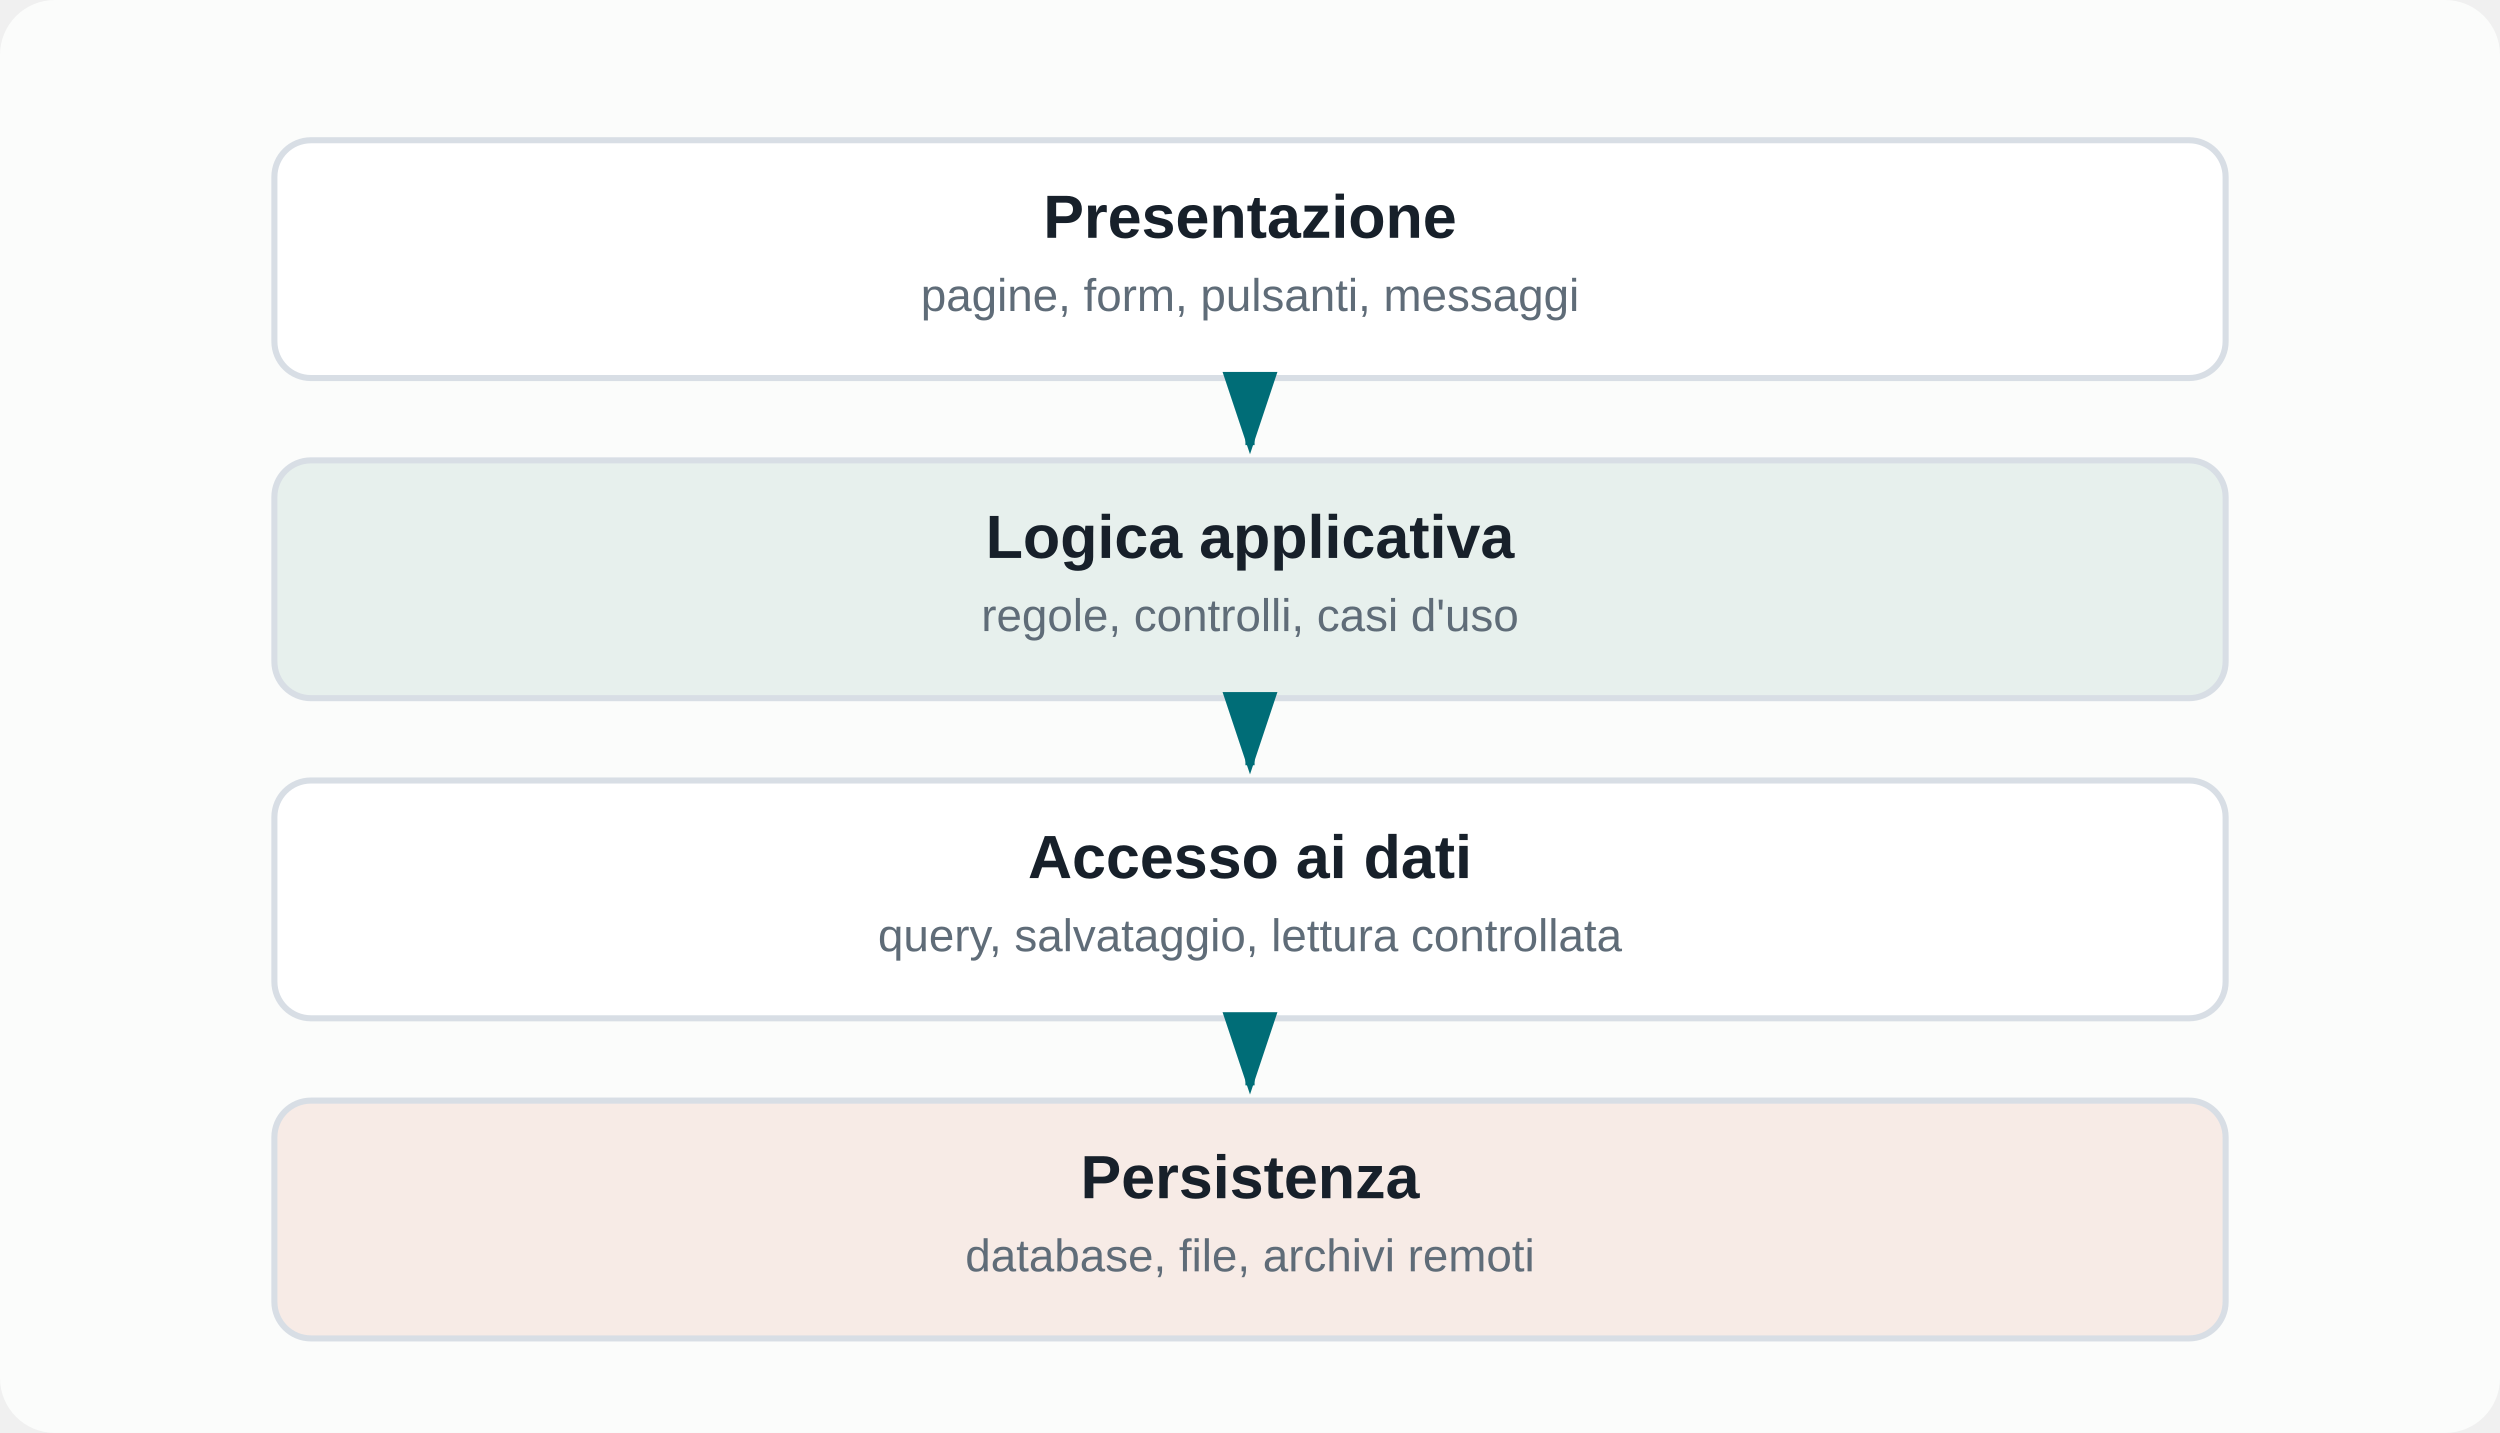
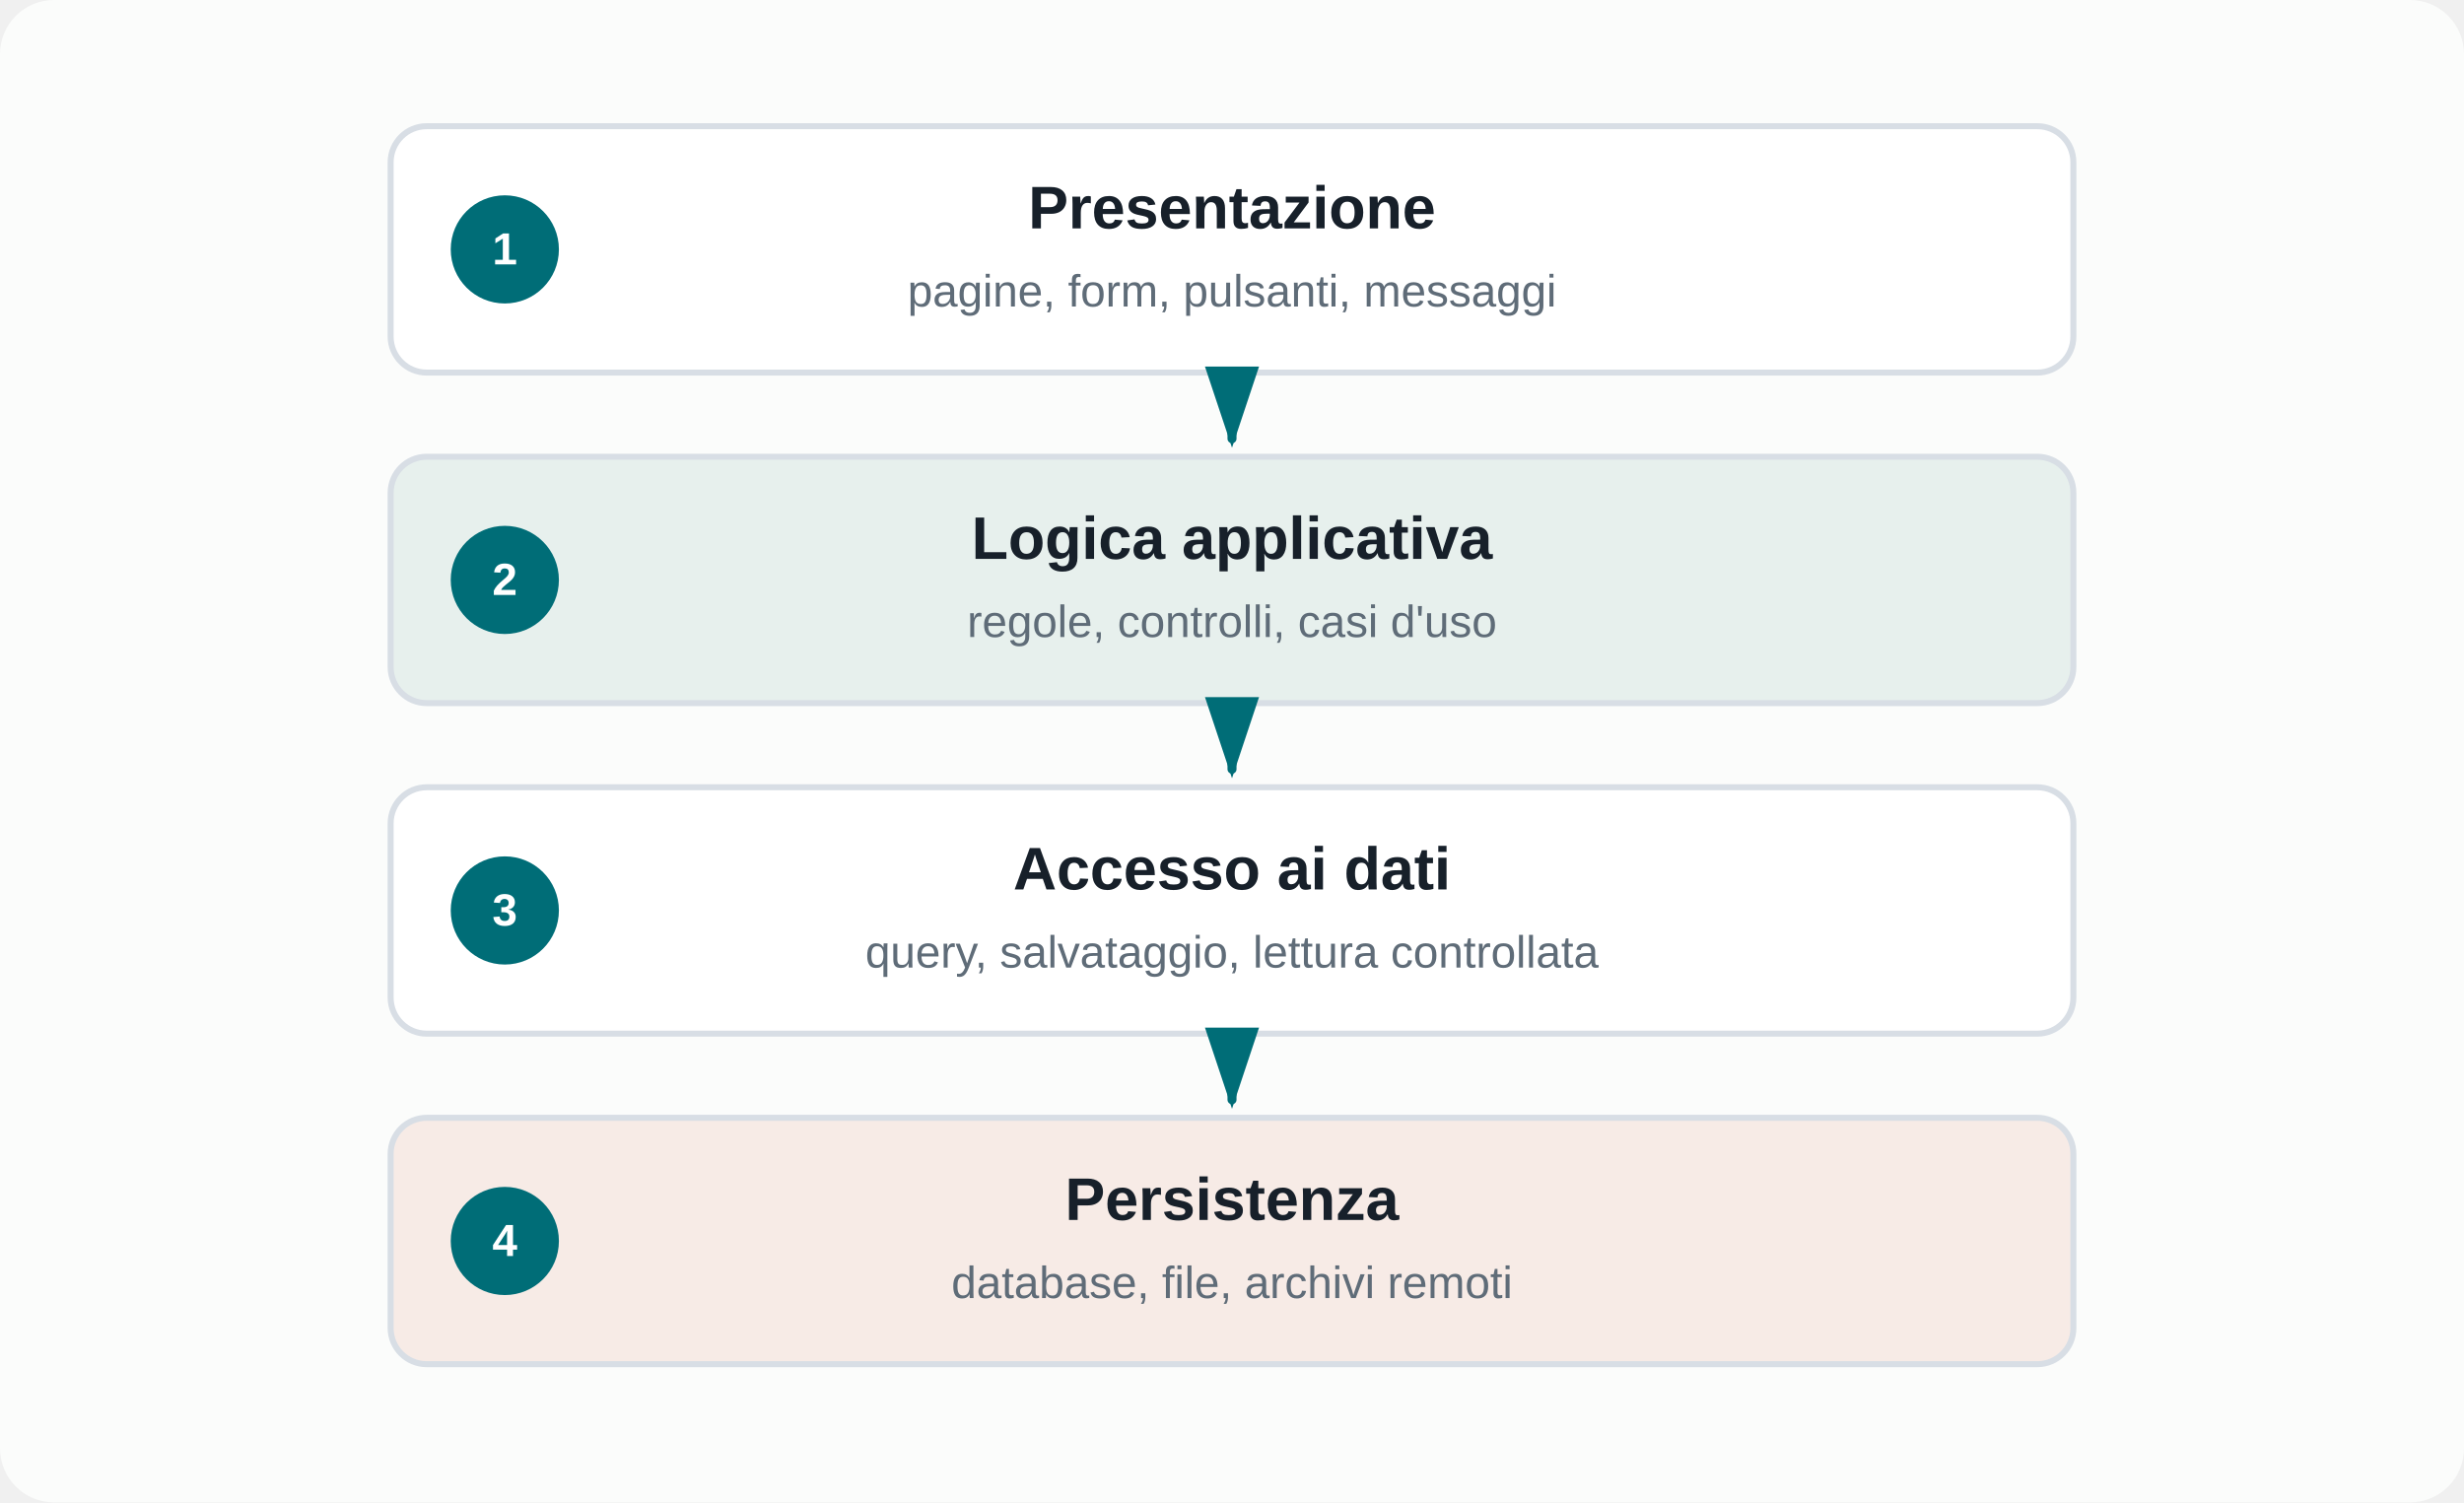
- <svg xmlns="http://www.w3.org/2000/svg" viewBox="0 0 820 470" role="img" aria-labelledby="title desc">
+ <svg xmlns="http://www.w3.org/2000/svg" viewBox="0 0 820 500" role="img" aria-labelledby="title desc">
  <defs>
    <marker id="arrow" markerWidth="10" markerHeight="10" refX="8" refY="3" orient="auto">
      <path d="M0,0 L9,3 L0,6 Z" fill="#006d77" />
    </marker>
    <style>
      .layer{stroke:#d8dee5;stroke-width:2}
+       .num{font:700 15px Arial, sans-serif;fill:#fff}
+       .badge{fill:#006d77}
      .title{font:700 20px Arial, sans-serif;fill:#17202a}
      .text{font:15px Arial, sans-serif;fill:#5f6c78}
-       .arrow{stroke:#006d77;stroke-width:3;marker-end:url(#arrow)}
+       .arrow{stroke:#006d77;stroke-width:3;stroke-linecap:round;marker-end:url(#arrow)}
    </style>
  </defs>
-   <rect width="820" height="470" rx="18" fill="#fbfcfb" />
-   <g transform="translate(90 46)">
-     <rect class="layer" x="0" y="0" width="640" height="78" rx="12" fill="#ffffff" />
-     <text class="title" x="320" y="32" text-anchor="middle">Presentazione</text>
-     <text class="text" x="320" y="56" text-anchor="middle">pagine, form, pulsanti, messaggi</text>
-     <rect class="layer" x="0" y="105" width="640" height="78" rx="12" fill="#e7f0ed" />
-     <text class="title" x="320" y="137" text-anchor="middle">Logica applicativa</text>
-     <text class="text" x="320" y="161" text-anchor="middle">regole, controlli, casi d'uso</text>
-     <rect class="layer" x="0" y="210" width="640" height="78" rx="12" fill="#ffffff" />
-     <text class="title" x="320" y="242" text-anchor="middle">Accesso ai dati</text>
-     <text class="text" x="320" y="266" text-anchor="middle">query, salvataggio, lettura controllata</text>
-     <rect class="layer" x="0" y="315" width="640" height="78" rx="12" fill="#f7ebe6" />
-     <text class="title" x="320" y="347" text-anchor="middle">Persistenza</text>
-     <text class="text" x="320" y="371" text-anchor="middle">database, file, archivi remoti</text>
-     <path class="arrow" d="M320 80 V100" />
-     <path class="arrow" d="M320 185 V205" />
-     <path class="arrow" d="M320 290 V310" />
+   <rect width="820" height="500" rx="18" fill="#fbfcfb" />
+   <g transform="translate(130 42)">
+     <rect class="layer" x="0" y="0" width="560" height="82" rx="12" fill="#ffffff" />
+     <circle class="badge" cx="38" cy="41" r="18" />
+     <text class="num" x="38" y="46" text-anchor="middle">1</text>
+     <text class="title" x="280" y="34" text-anchor="middle">Presentazione</text>
+     <text class="text" x="280" y="60" text-anchor="middle">pagine, form, pulsanti, messaggi</text>
+     <rect class="layer" x="0" y="110" width="560" height="82" rx="12" fill="#e7f0ed" />
+     <circle class="badge" cx="38" cy="151" r="18" />
+     <text class="num" x="38" y="156" text-anchor="middle">2</text>
+     <text class="title" x="280" y="144" text-anchor="middle">Logica applicativa</text>
+     <text class="text" x="280" y="170" text-anchor="middle">regole, controlli, casi d'uso</text>
+     <rect class="layer" x="0" y="220" width="560" height="82" rx="12" fill="#ffffff" />
+     <circle class="badge" cx="38" cy="261" r="18" />
+     <text class="num" x="38" y="266" text-anchor="middle">3</text>
+     <text class="title" x="280" y="254" text-anchor="middle">Accesso ai dati</text>
+     <text class="text" x="280" y="280" text-anchor="middle">query, salvataggio, lettura controllata</text>
+     <rect class="layer" x="0" y="330" width="560" height="82" rx="12" fill="#f7ebe6" />
+     <circle class="badge" cx="38" cy="371" r="18" />
+     <text class="num" x="38" y="376" text-anchor="middle">4</text>
+     <text class="title" x="280" y="364" text-anchor="middle">Persistenza</text>
+     <text class="text" x="280" y="390" text-anchor="middle">database, file, archivi remoti</text>
+     <path class="arrow" d="M280 84 V104" />
+     <path class="arrow" d="M280 194 V214" />
+     <path class="arrow" d="M280 304 V324" />
  </g>
</svg>
